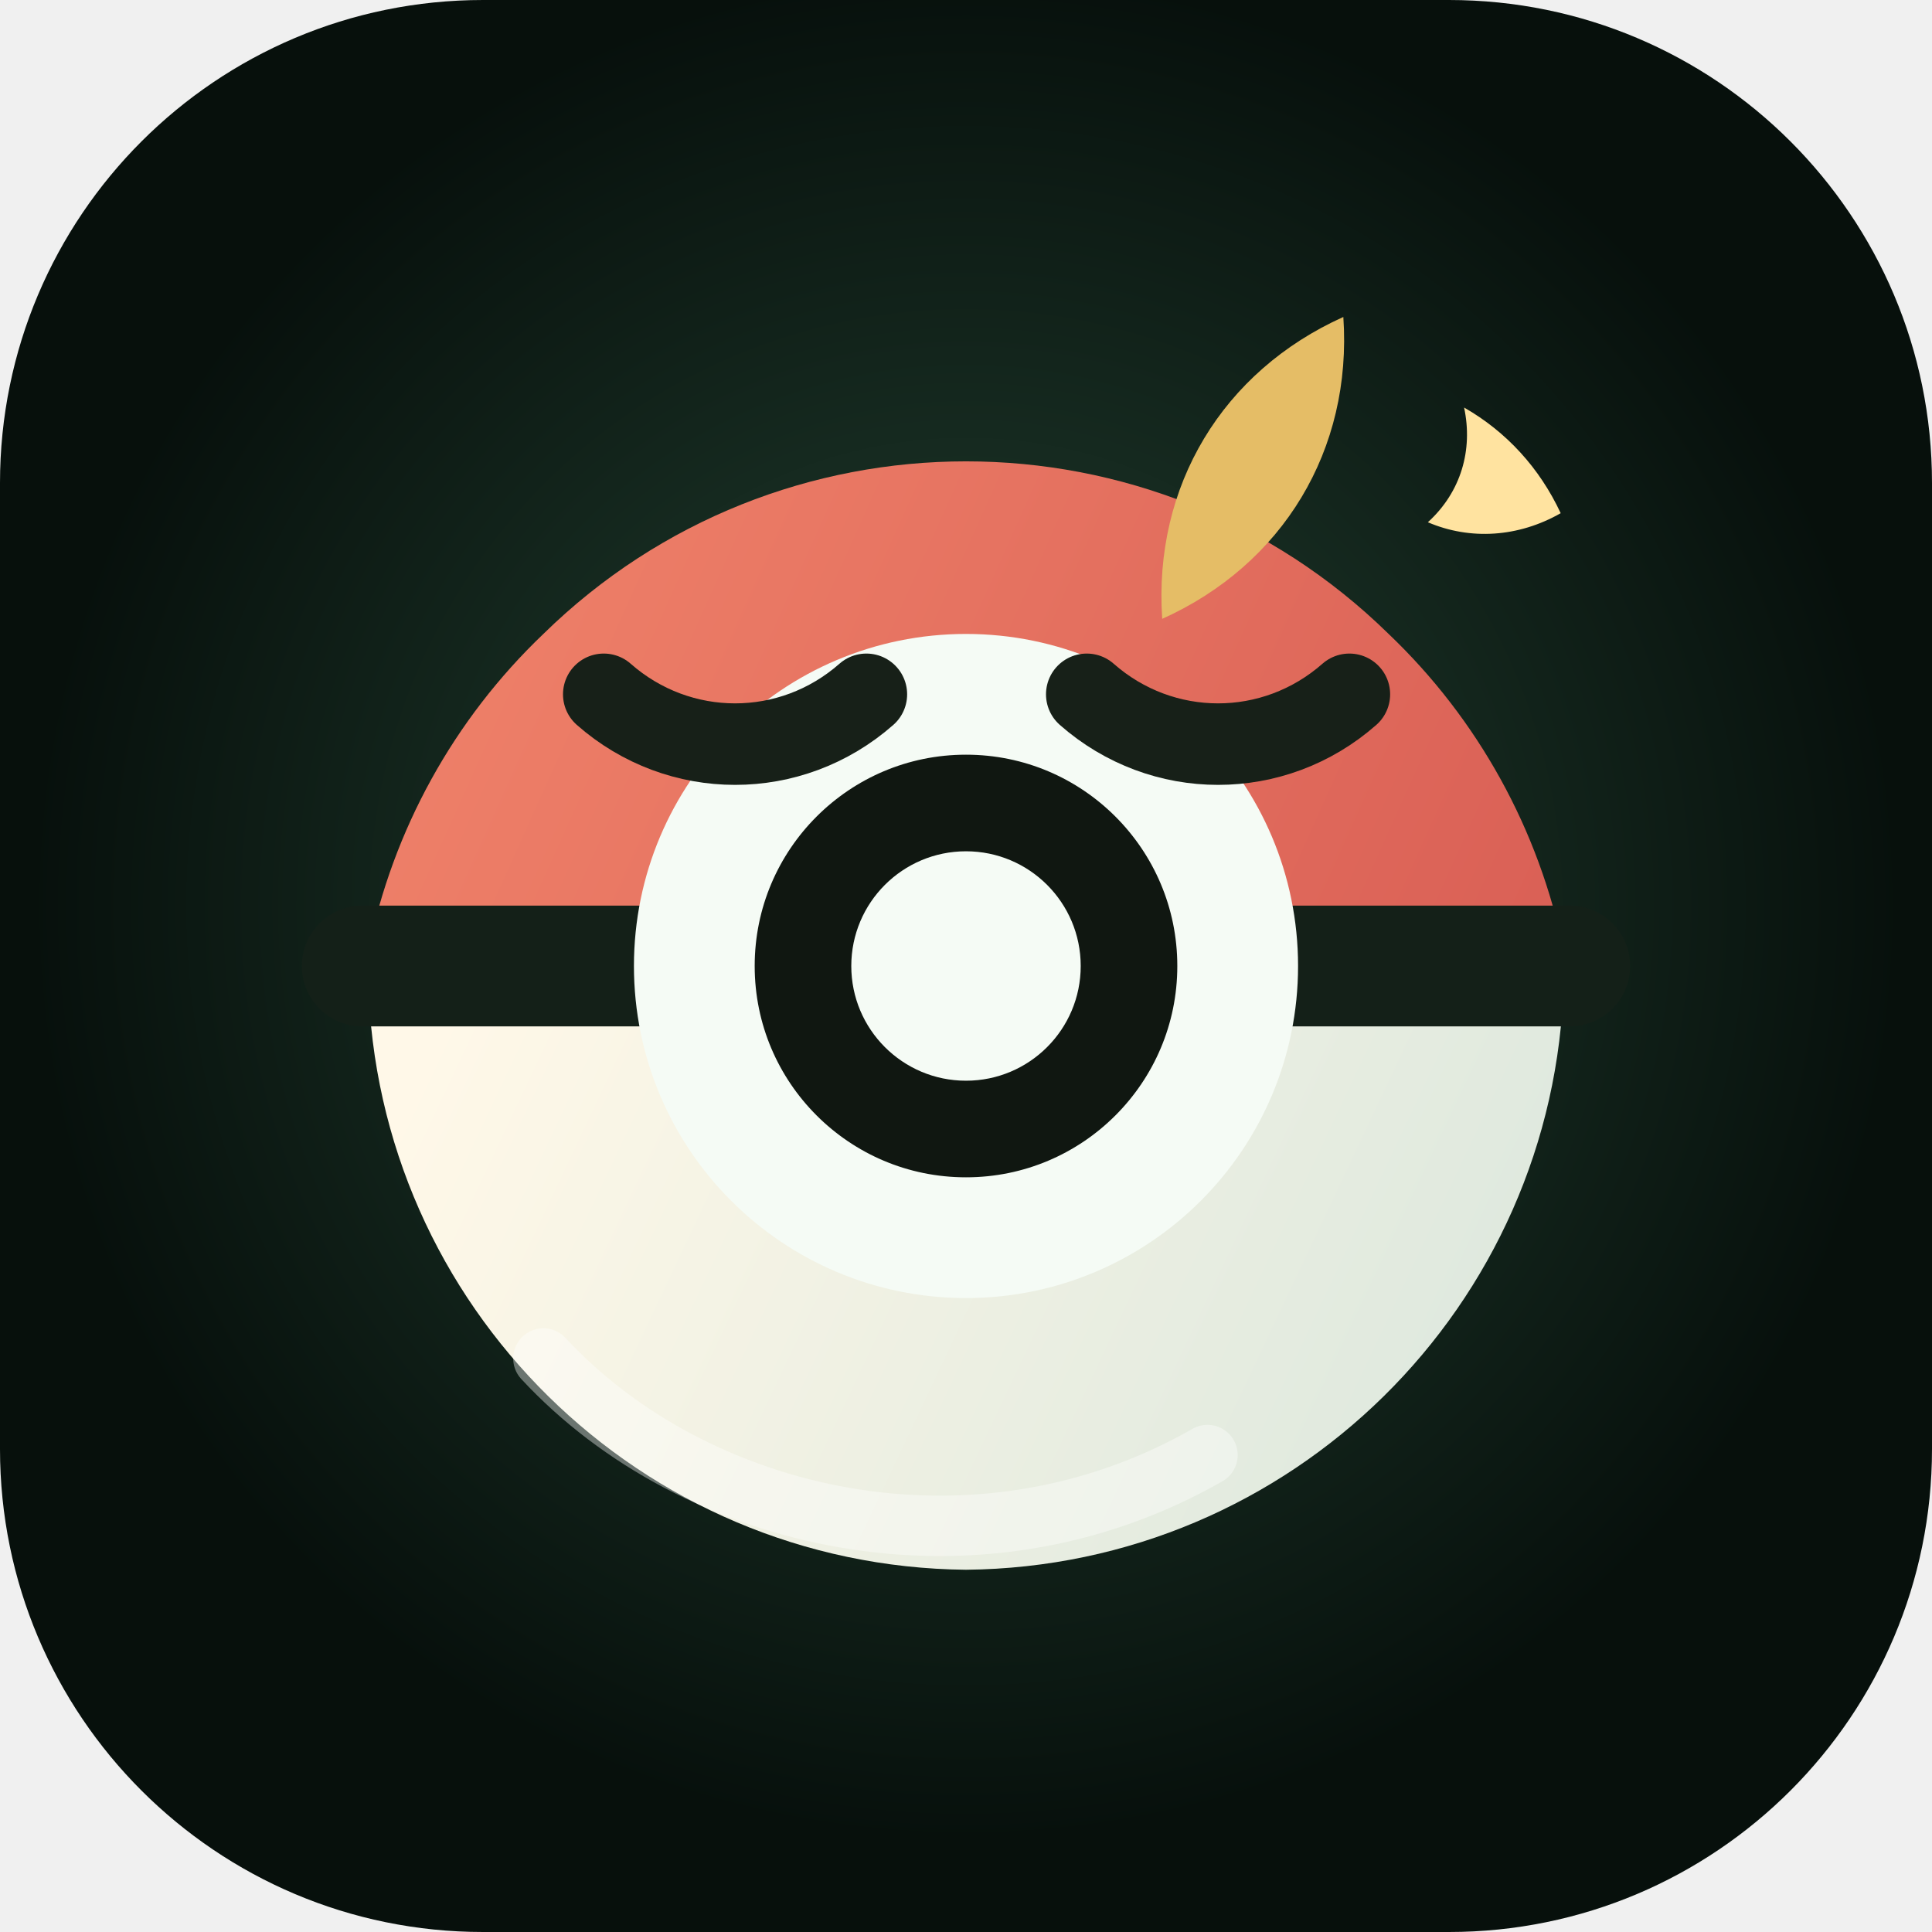
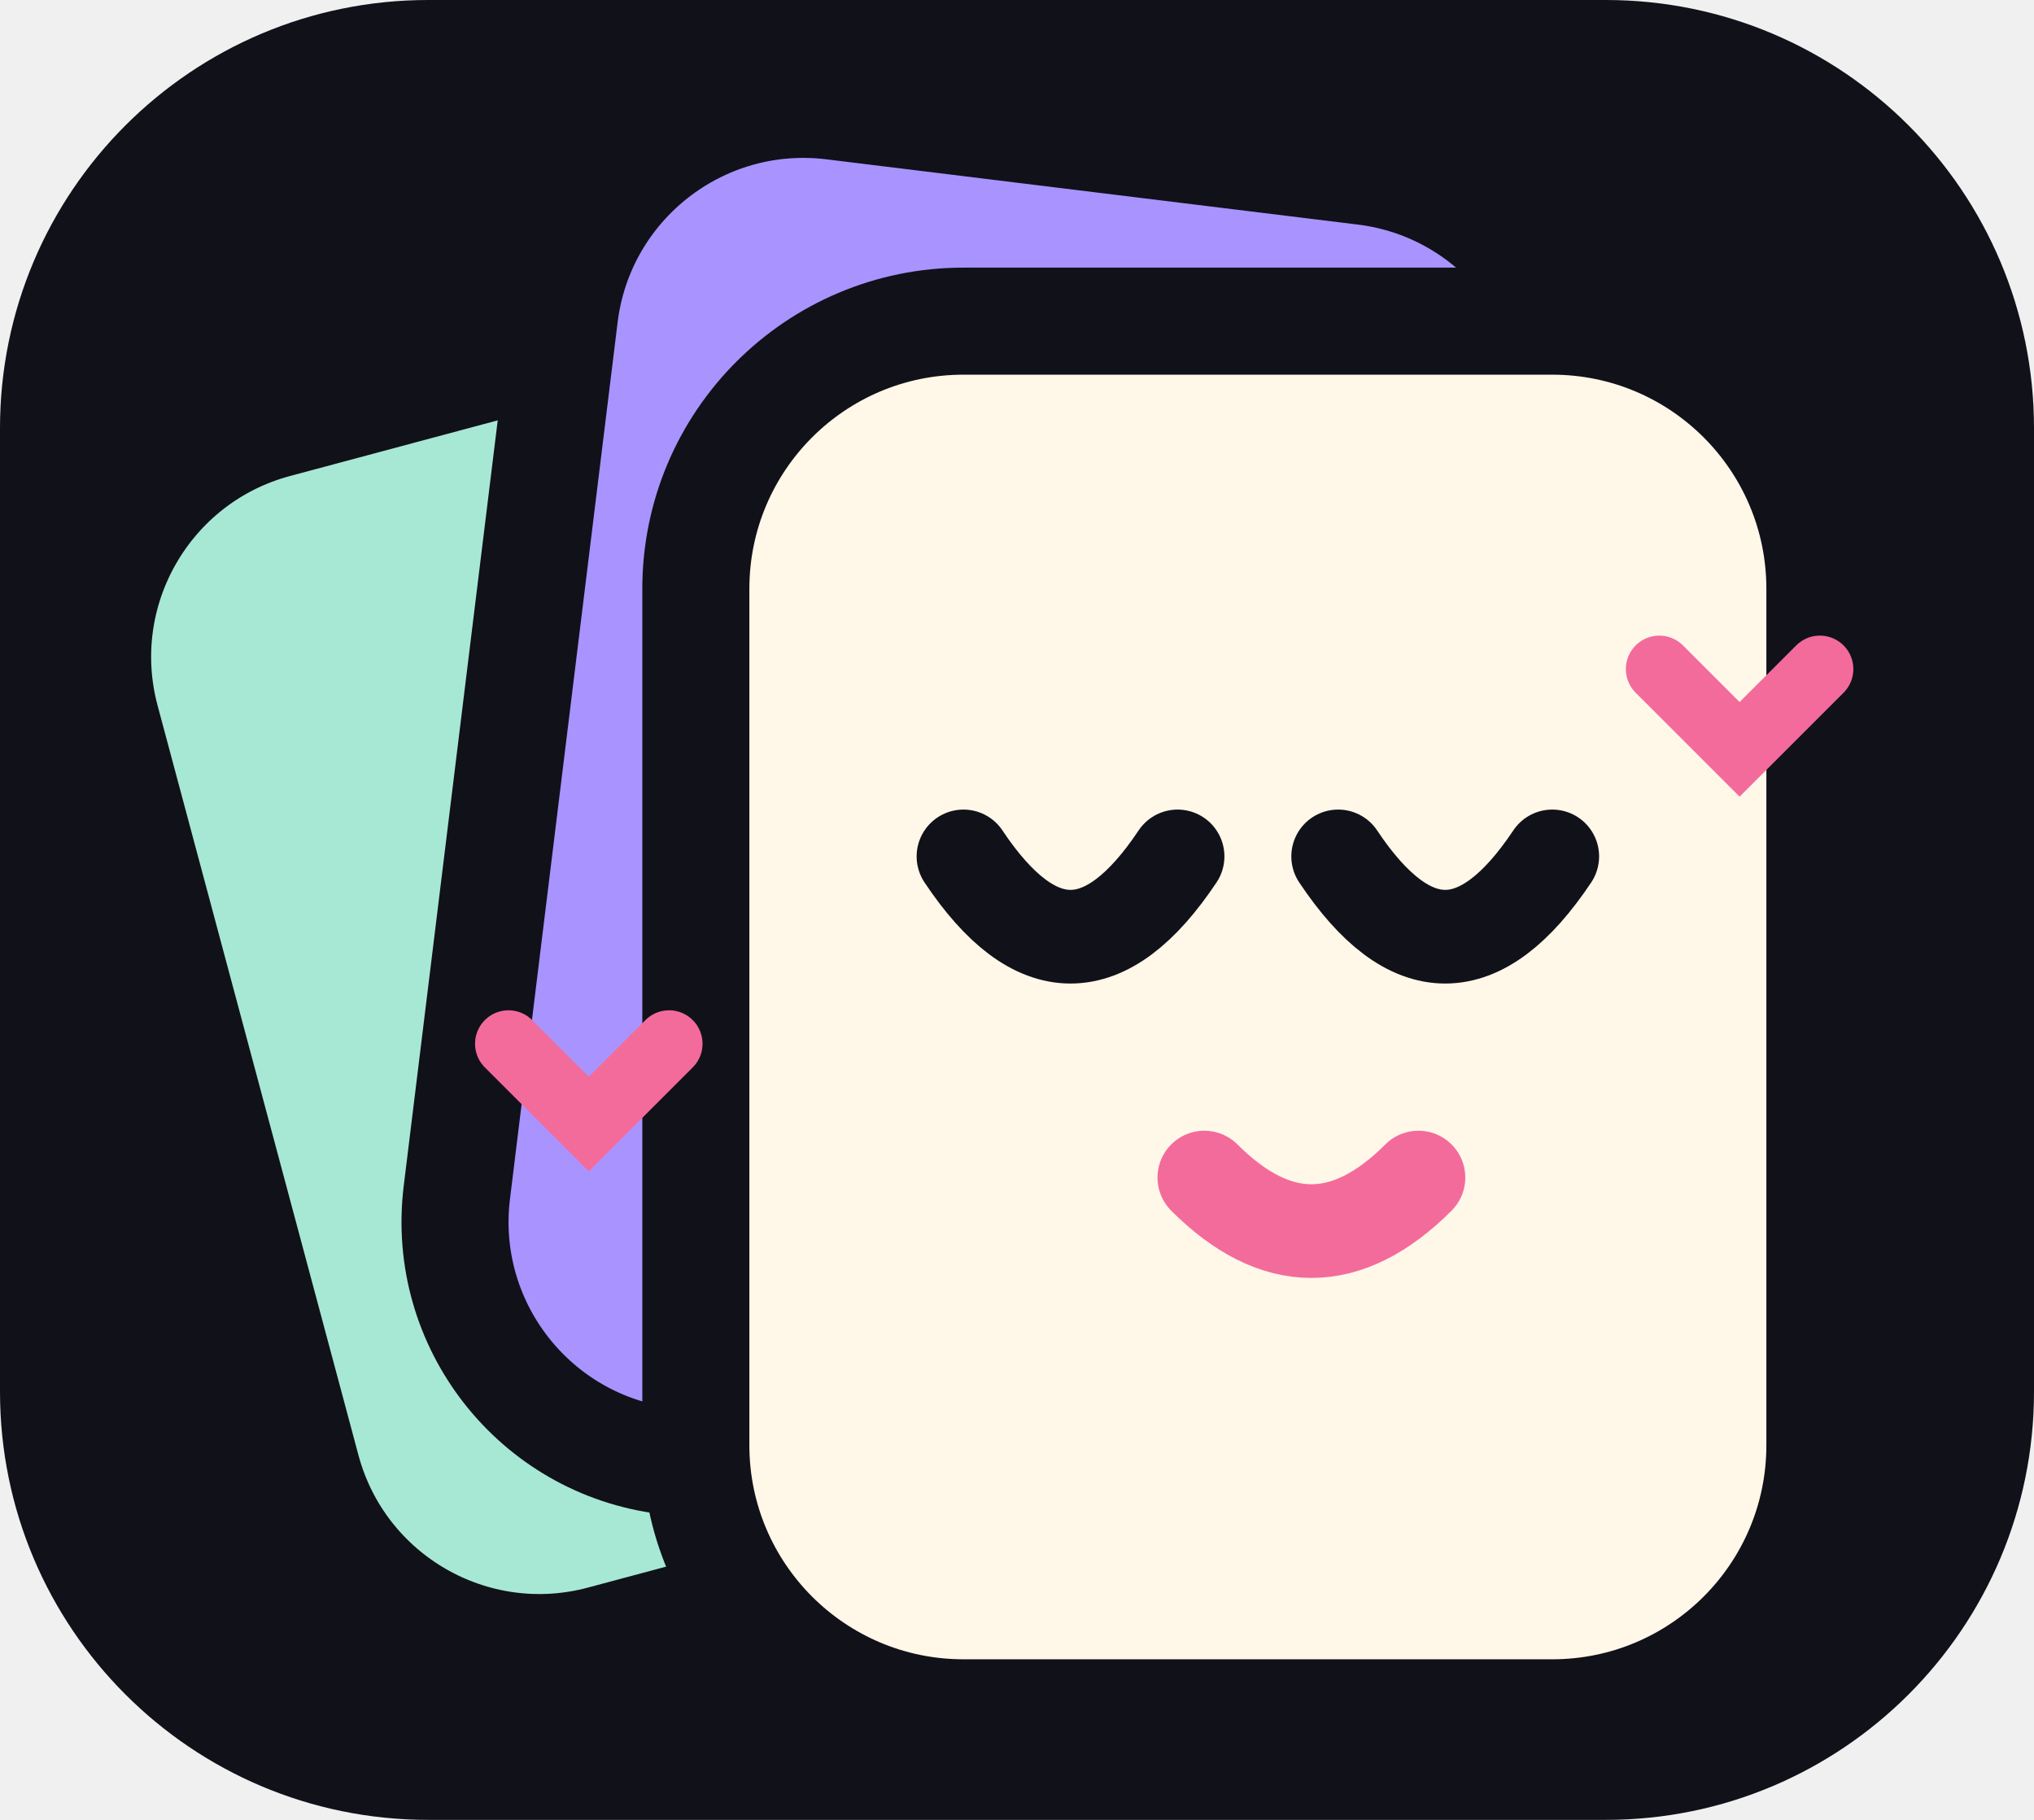
- <svg xmlns="http://www.w3.org/2000/svg" viewBox="0 0 64 64" role="img" aria-label="Sleepy Pokemon Cards">
-   <defs>
-     <radialGradient id="glow" cx="32" cy="30" r="31" gradientUnits="userSpaceOnUse">
-       <stop offset="0" stop-color="#244333" />
-       <stop offset="1" stop-color="#07100c" />
-     </radialGradient>
-     <linearGradient id="ballTop" x1="12" x2="52" y1="15" y2="33" gradientUnits="userSpaceOnUse">
-       <stop stop-color="#f1846b" />
-       <stop offset="1" stop-color="#d95f55" />
-     </linearGradient>
-     <linearGradient id="ballBottom" x1="14" x2="50" y1="35" y2="52" gradientUnits="userSpaceOnUse">
-       <stop stop-color="#fff8e8" />
-       <stop offset="1" stop-color="#dbe7dd" />
-     </linearGradient>
-   </defs>
-   <rect width="64" height="64" rx="16" fill="url(#glow)" />
-   <path d="M18 21a20 20 0 0 1 28 0 20 20 0 0 1 5.8 10.5H12.2A20 20 0 0 1 18 21Z" fill="url(#ballTop)" />
-   <path d="M12.2 32.5h39.6A20 20 0 0 1 32 52 20 20 0 0 1 12.2 32.5Z" fill="url(#ballBottom)" />
-   <path d="M12 32h40" stroke="#142018" stroke-width="4" stroke-linecap="round" />
-   <circle cx="32" cy="32" r="9" fill="#101711" stroke="#f5fbf5" stroke-width="4" />
-   <circle cx="32" cy="32" r="3.8" fill="#f5fbf5" />
-   <path d="M20 23c2.5 2.2 6.2 2.2 8.7 0M36 23c2.5 2.2 6.2 2.2 8.7 0" fill="none" stroke="#172018" stroke-width="2.7" stroke-linecap="round" />
-   <path d="M44.5 10.5c-4 1.8-6.3 5.6-6 10 4-1.8 6.3-5.6 6-10Z" fill="#e5bd66" />
-   <path d="M48.5 13.5c1.4.8 2.5 2 3.2 3.5-1.4.8-3 .9-4.4.3 1.1-1 1.5-2.4 1.2-3.8Z" fill="#ffe3a0" />
-   <path d="M18 45c5 5.4 14.3 7.6 22 3.2" fill="none" stroke="#ffffff" stroke-opacity=".38" stroke-width="2" stroke-linecap="round" />
+ <svg xmlns="http://www.w3.org/2000/svg" viewBox="0 0 76 68" role="img" aria-labelledby="title desc">
+   <rect width="76" height="68" rx="16" fill="#11111a" />
+   <rect x="7" y="13" width="34" height="47" rx="9" fill="#a7e8d4" stroke="#11111a" stroke-width="4" transform="rotate(-15 24 36)" />
+   <rect x="19" y="5" width="38" height="51" rx="9" fill="#a993ff" stroke="#11111a" stroke-width="4" transform="rotate(7 38 30)" />
+   <rect x="26" y="12" width="42" height="52" rx="10" fill="#fff7e8" stroke="#11111a" stroke-width="4" />
+   <path d="M36 32q4 6 8 0M50 32q4 6 8 0" fill="none" stroke="#11111a" stroke-width="3.5" stroke-linecap="round" />
+   <path d="M45 44q4 4 8 0" fill="none" stroke="#f36b9b" stroke-width="3.5" stroke-linecap="round" />
+   <path d="M19 39l3 3 3-3M62 25l3 3 3-3" fill="none" stroke="#f36b9b" stroke-width="2.5" stroke-linecap="round" />
</svg>
